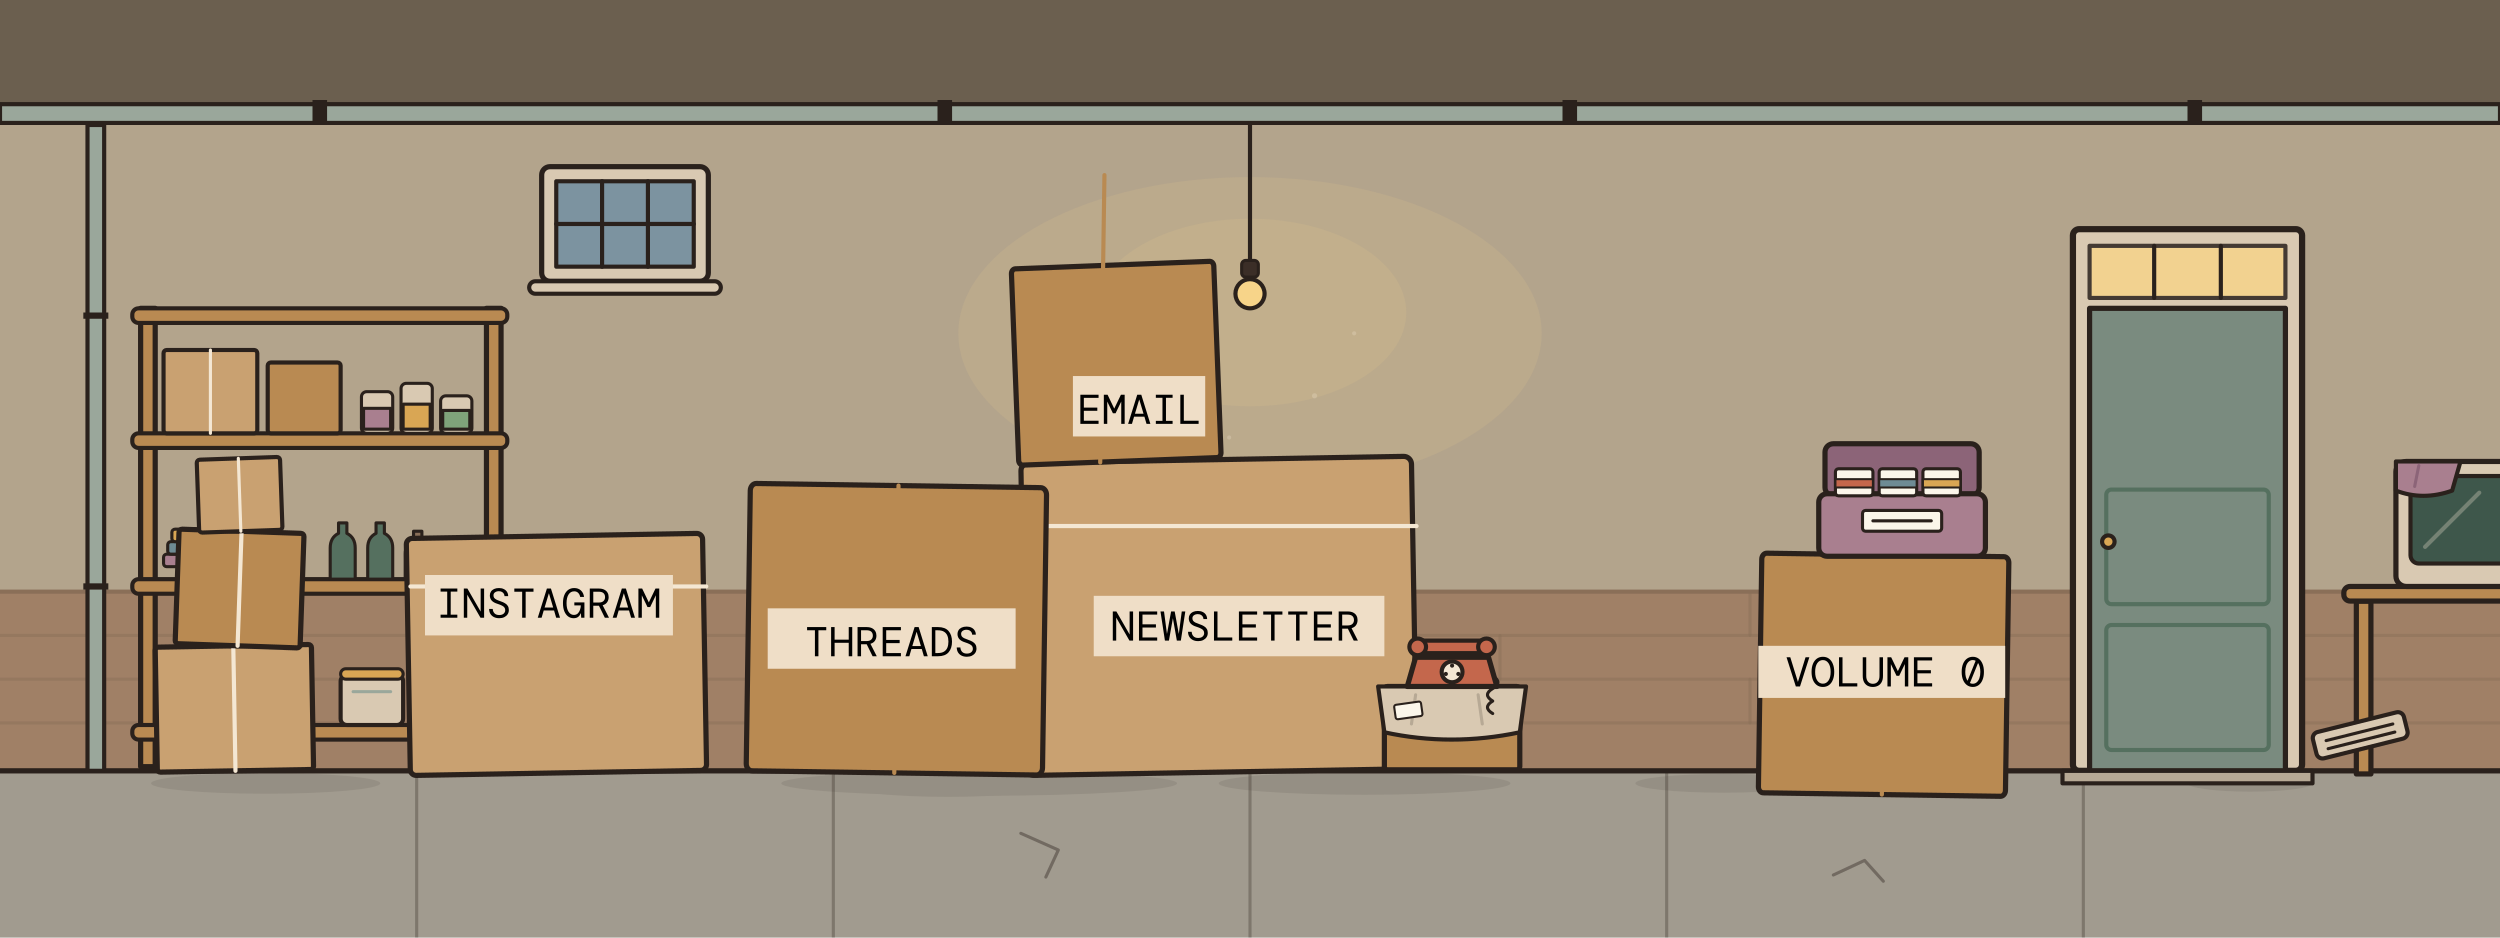
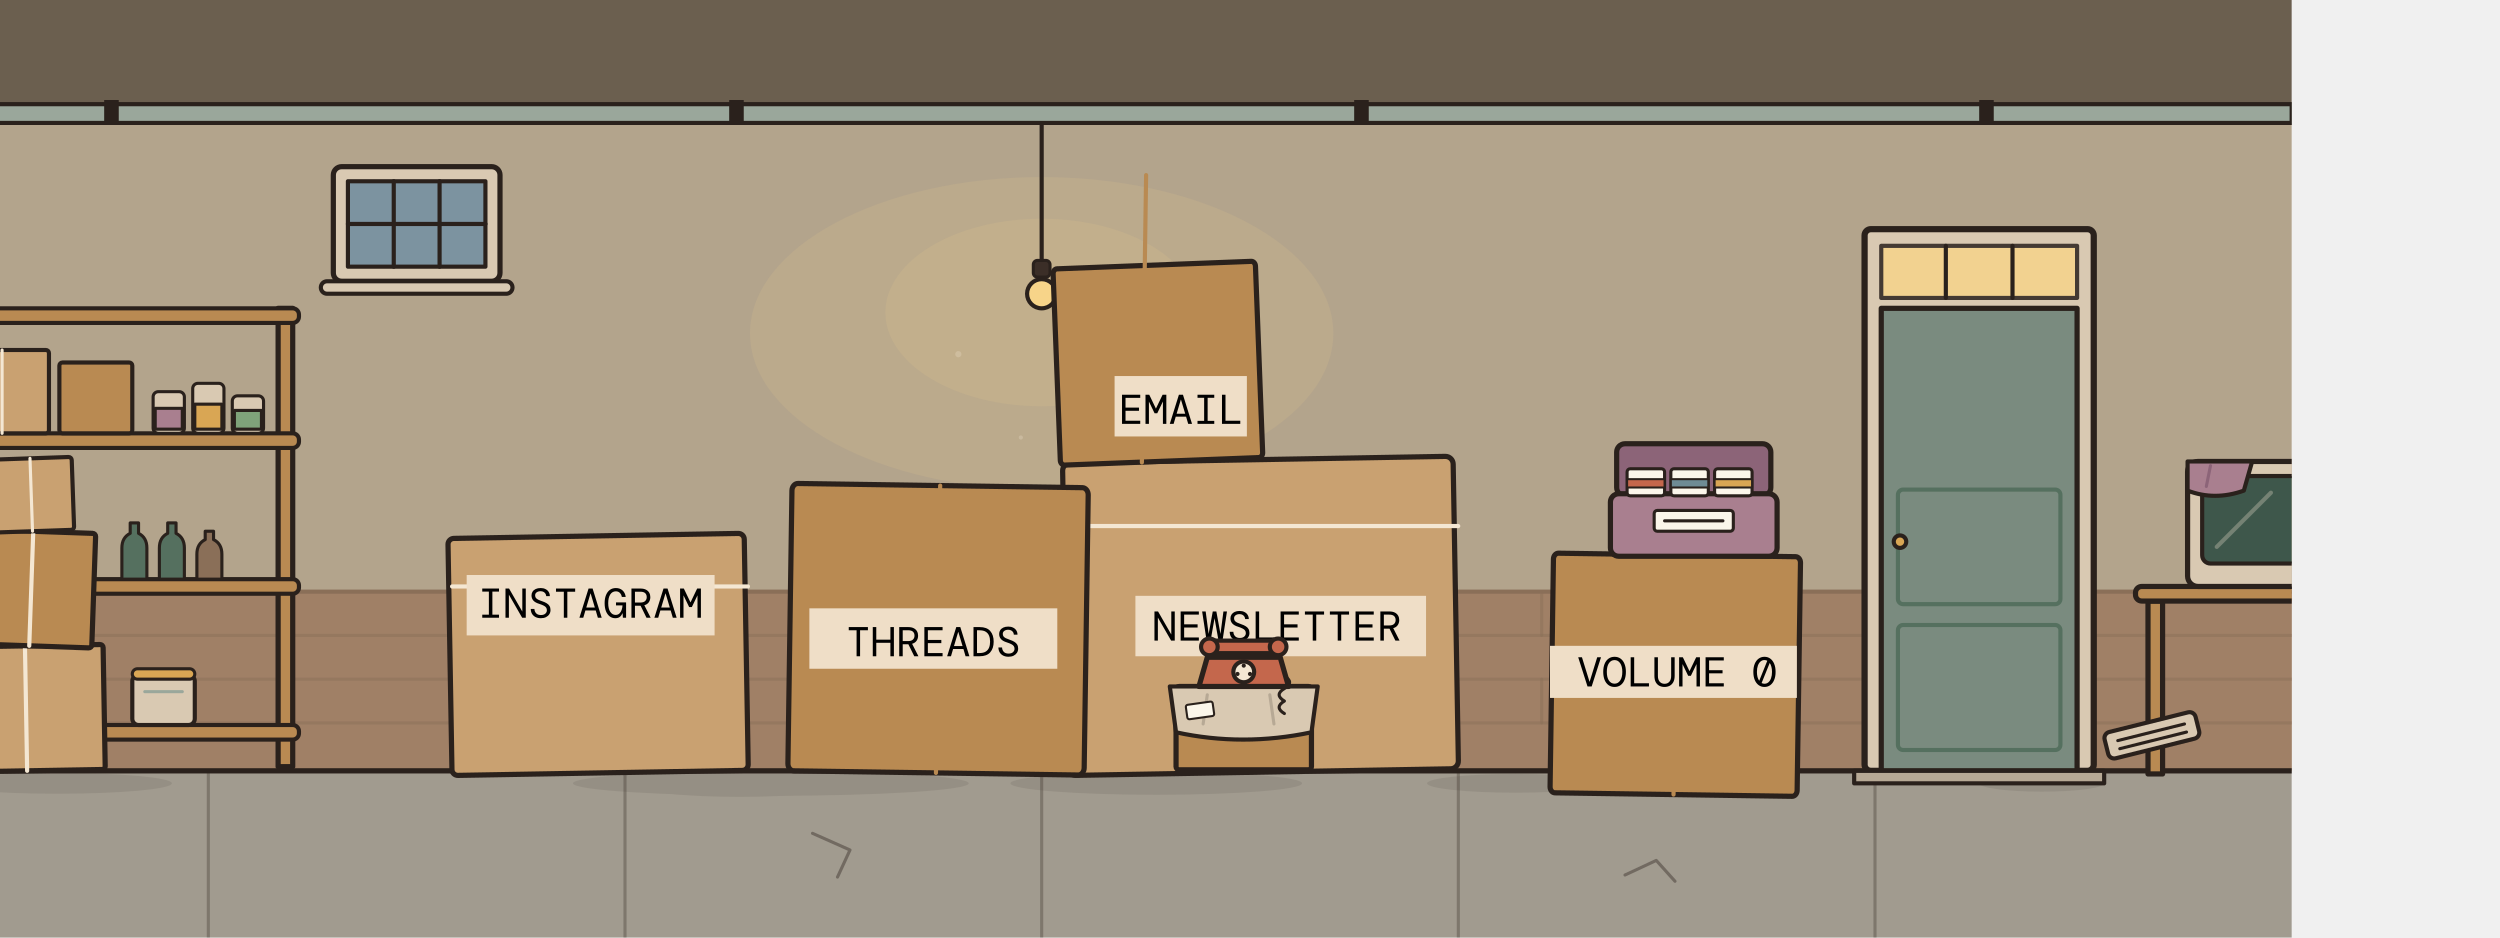
- <svg xmlns="http://www.w3.org/2000/svg" width="2400" height="900" viewBox="0 0 2400 900" fill="none">
+ <svg xmlns="http://www.w3.org/2000/svg" width="2400" height="900" viewBox="400 0 2000 900" fill="none">
+   <style>
+   path[d^="M422.96 593"],
+   path[d^="M782.32 630"],
+   path[d^="M1037.14 406.944"],
+   path[d^="M1068.28 615"] { transform: translateX(240px); }
+ </style>
  <g clip-path="url(#clip0_788_548)">
    <path d="M2400 0H0V120H2400V0Z" fill="#6B5F4F" />
    <path d="M2400 100H0V118H2400V100Z" fill="#9AA79B" stroke="#2A211C" stroke-width="4" stroke-linecap="round" stroke-linejoin="round" />
    <path d="M314 96H300V122H314V96Z" fill="#2A211C" />
    <path d="M914 96H900V122H914V96Z" fill="#2A211C" />
    <path d="M1514 96H1500V122H1514V96Z" fill="#2A211C" />
    <path d="M2114 96H2100V122H2114V96Z" fill="#2A211C" />
    <path d="M2400 120H0V740H2400V120Z" fill="#B3A48C" />
    <path d="M2400 568H0V740H2400V568Z" fill="#A08066" />
    <path d="M0 568H2400" stroke="#8A6F58" stroke-width="4" stroke-linecap="round" stroke-linejoin="round" />
    <path opacity="0.5" d="M0 610H2400M0 652H2400M0 694H2400" stroke="#8A6F58" stroke-width="3" stroke-linecap="round" stroke-linejoin="round" />
    <path opacity="0.5" d="M240 568V610M720 568V610M1200 568V610M1680 568V610M2160 568V610M480 610V652M960 610V652M1440 610V652M1920 610V652M240 652V694M720 652V694M1200 652V694M1680 652V694M2160 652V694M480 694V740M960 694V740M1440 694V740M1920 694V740" stroke="#8A6F58" stroke-width="3" stroke-linecap="round" stroke-linejoin="round" />
    <path d="M2400 740H0V900H2400V740Z" fill="#A19B8F" />
    <path d="M0 740H2400" stroke="#2A211C" stroke-width="5" stroke-linecap="round" stroke-linejoin="round" />
    <path opacity="0.3" d="M400 740V900M800 740V900M1200 740V900M1600 740V900M2000 740V900" stroke="#2A211C" stroke-width="3" stroke-linecap="round" stroke-linejoin="round" />
    <path opacity="0.4" d="M980 800L1016 816L1004 842M1760 840L1790 826L1808 846" stroke="#2A211C" stroke-width="3" stroke-linecap="round" stroke-linejoin="round" />
    <path opacity="0.12" d="M1200 470C1354.64 470 1480 402.843 1480 320C1480 237.157 1354.64 170 1200 170C1045.36 170 920 237.157 920 320C920 402.843 1045.36 470 1200 470Z" fill="#F7D489" />
    <path opacity="0.12" d="M1200 390C1282.84 390 1350 349.706 1350 300C1350 250.294 1282.84 210 1200 210C1117.16 210 1050 250.294 1050 300C1050 349.706 1117.16 390 1200 390Z" fill="#F7D489" />
    <path d="M1200 120V250" stroke="#2A211C" stroke-width="4" stroke-linecap="round" stroke-linejoin="round" />
    <path d="M1204 250H1196C1193.79 250 1192 251.791 1192 254V262C1192 264.209 1193.79 266 1196 266H1204C1206.21 266 1208 264.209 1208 262V254C1208 251.791 1206.21 250 1204 250Z" fill="#3B2E27" stroke="#2A211C" stroke-width="3" stroke-linecap="round" stroke-linejoin="round" />
    <path d="M1200 296C1207.73 296 1214 289.732 1214 282C1214 274.268 1207.73 268 1200 268C1192.27 268 1186 274.268 1186 282C1186 289.732 1192.27 296 1200 296Z" fill="#F7D489" stroke="#2A211C" stroke-width="4" stroke-linecap="round" stroke-linejoin="round" />
    <g opacity="0.25">
      <path d="M1120 343C1121.66 343 1123 341.657 1123 340C1123 338.343 1121.66 337 1120 337C1118.34 337 1117 338.343 1117 340C1117 341.657 1118.34 343 1120 343Z" fill="#F4E7D3" />
      <path d="M1262 382.5C1263.38 382.5 1264.5 381.381 1264.5 380C1264.5 378.619 1263.38 377.5 1262 377.5C1260.62 377.5 1259.5 378.619 1259.5 380C1259.5 381.381 1260.62 382.5 1262 382.5Z" fill="#F4E7D3" />
      <path d="M1180 422C1181.1 422 1182 421.105 1182 420C1182 418.895 1181.1 418 1180 418C1178.9 418 1178 418.895 1178 420C1178 421.105 1178.9 422 1180 422Z" fill="#F4E7D3" />
      <path d="M1300 322C1301.1 322 1302 321.105 1302 320C1302 318.895 1301.1 318 1300 318C1298.9 318 1298 318.895 1298 320C1298 321.105 1298.9 322 1300 322Z" fill="#F4E7D3" />
    </g>
    <path id="high-window" d="M672 160H528C523.582 160 520 163.582 520 168V262C520 266.418 523.582 270 528 270H672C676.418 270 680 266.418 680 262V168C680 163.582 676.418 160 672 160Z" fill="#D9C9B2" stroke="#2A211C" stroke-width="5" stroke-linecap="round" stroke-linejoin="round" />
    <path d="M666 174H534V256H666V174Z" fill="#7C93A0" stroke="#2A211C" stroke-width="4" stroke-linecap="round" stroke-linejoin="round" />
    <path d="M578 174V256M622 174V256M534 215H666" stroke="#2A211C" stroke-width="4" stroke-linecap="round" stroke-linejoin="round" />
    <path d="M686 270H514C510.686 270 508 272.686 508 276C508 279.314 510.686 282 514 282H686C689.314 282 692 279.314 692 276C692 272.686 689.314 270 686 270Z" fill="#D9C9B2" stroke="#2A211C" stroke-width="4" stroke-linecap="round" stroke-linejoin="round" />
    <g opacity="0.1">
      <path d="M255 762C315.751 762 365 757.523 365 752C365 746.477 315.751 742 255 742C194.249 742 145 746.477 145 752C145 757.523 194.249 762 255 762Z" fill="#2A211C" />
      <path d="M940 764C1044.93 764 1130 758.627 1130 752C1130 745.373 1044.93 740 940 740C835.066 740 750 745.373 750 752C750 758.627 835.066 764 940 764Z" fill="#2A211C" />
      <path d="M910 765C959.706 765 1000 760.971 1000 756C1000 751.029 959.706 747 910 747C860.294 747 820 751.029 820 756C820 760.971 860.294 765 910 765Z" fill="#2A211C" />
      <path d="M1310 763C1387.32 763 1450 758.075 1450 752C1450 745.925 1387.32 741 1310 741C1232.68 741 1170 745.925 1170 752C1170 758.075 1232.68 763 1310 763Z" fill="#2A211C" />
      <path d="M1655 761C1701.94 761 1740 756.971 1740 752C1740 747.029 1701.94 743 1655 743C1608.06 743 1570 747.029 1570 752C1570 756.971 1608.06 761 1655 761Z" fill="#2A211C" />
      <path d="M2160 760C2193.14 760 2220 756.418 2220 752C2220 747.582 2193.14 744 2160 744C2126.86 744 2100 747.582 2100 752C2100 756.418 2126.86 760 2160 760Z" fill="#2A211C" />
    </g>
    <path d="M100 120H84V740H100V120Z" fill="#9AA79B" stroke="#2A211C" stroke-width="4" stroke-linecap="round" stroke-linejoin="round" />
    <path d="M104 300H80V306H104V300Z" fill="#2A211C" />
    <path d="M104 560H80V566H104V560Z" fill="#2A211C" />
    <path d="M149 296H135V736H149V296Z" fill="#B98A52" stroke="#2A211C" stroke-width="5" stroke-linecap="round" stroke-linejoin="round" />
    <path d="M481 296H467V736H481V296Z" fill="#B98A52" stroke="#2A211C" stroke-width="5" stroke-linecap="round" stroke-linejoin="round" />
    <path d="M481 296H133C129.686 296 127 298.686 127 302V304C127 307.314 129.686 310 133 310H481C484.314 310 487 307.314 487 304V302C487 298.686 484.314 296 481 296Z" fill="#B98A52" stroke="#2A211C" stroke-width="4" stroke-linecap="round" stroke-linejoin="round" />
    <path d="M481 416H133C129.686 416 127 418.686 127 422V424C127 427.314 129.686 430 133 430H481C484.314 430 487 427.314 487 424V422C487 418.686 484.314 416 481 416Z" fill="#B98A52" stroke="#2A211C" stroke-width="4" stroke-linecap="round" stroke-linejoin="round" />
    <path d="M481 556H133C129.686 556 127 558.686 127 562V564C127 567.314 129.686 570 133 570H481C484.314 570 487 567.314 487 564V562C487 558.686 484.314 556 481 556Z" fill="#B98A52" stroke="#2A211C" stroke-width="4" stroke-linecap="round" stroke-linejoin="round" />
    <path d="M481 696H133C129.686 696 127 698.686 127 702V704C127 707.314 129.686 710 133 710H481C484.314 710 487 707.314 487 704V702C487 698.686 484.314 696 481 696Z" fill="#B98A52" stroke="#2A211C" stroke-width="4" stroke-linecap="round" stroke-linejoin="round" />
    <path d="M244 336H160C158.343 336 157 337.343 157 339V413C157 414.657 158.343 416 160 416H244C245.657 416 247 414.657 247 413V339C247 337.343 245.657 336 244 336Z" fill="#C9A171" stroke="#2A211C" stroke-width="4" stroke-linecap="round" stroke-linejoin="round" />
    <path d="M202 336V416" stroke="#F4E7D3" stroke-width="3" stroke-linecap="round" stroke-linejoin="round" />
    <path d="M324 348H260C258.343 348 257 349.343 257 351V413C257 414.657 258.343 416 260 416H324C325.657 416 327 414.657 327 413V351C327 349.343 325.657 348 324 348Z" fill="#B98A52" stroke="#2A211C" stroke-width="4" stroke-linecap="round" stroke-linejoin="round" />
    <path d="M372 376H352C349.239 376 347 378.239 347 381V411C347 413.761 349.239 416 352 416H372C374.761 416 377 413.761 377 411V381C377 378.239 374.761 376 372 376Z" fill="#D9C9B2" stroke="#2A211C" stroke-width="3" stroke-linecap="round" stroke-linejoin="round" />
    <path d="M375 392H349V412H375V392Z" fill="#A97F8F" stroke="#2A211C" stroke-width="3" stroke-linecap="round" stroke-linejoin="round" />
    <path d="M410 368H390C387.239 368 385 370.239 385 373V411C385 413.761 387.239 416 390 416H410C412.761 416 415 413.761 415 411V373C415 370.239 412.761 368 410 368Z" fill="#D9C9B2" stroke="#2A211C" stroke-width="3" stroke-linecap="round" stroke-linejoin="round" />
    <path d="M413 388H387V412H413V388Z" fill="#D9A654" stroke="#2A211C" stroke-width="3" stroke-linecap="round" stroke-linejoin="round" />
    <path d="M448 380H428C425.239 380 423 382.239 423 385V411C423 413.761 425.239 416 428 416H448C450.761 416 453 413.761 453 411V385C453 382.239 450.761 380 448 380Z" fill="#D9C9B2" stroke="#2A211C" stroke-width="3" stroke-linecap="round" stroke-linejoin="round" />
    <path d="M451 394H425V412H451V394Z" fill="#7FA37A" stroke="#2A211C" stroke-width="3" stroke-linecap="round" stroke-linejoin="round" />
    <path d="M264 532H160C158.343 532 157 533.343 157 535V541C157 542.657 158.343 544 160 544H264C265.657 544 267 542.657 267 541V535C267 533.343 265.657 532 264 532Z" fill="#A97F8F" stroke="#2A211C" stroke-width="3" stroke-linecap="round" stroke-linejoin="round" />
    <path d="M260 520H164C162.343 520 161 521.343 161 523V529C161 530.657 162.343 532 164 532H260C261.657 532 263 530.657 263 529V523C263 521.343 261.657 520 260 520Z" fill="#6E8B94" stroke="#2A211C" stroke-width="3" stroke-linecap="round" stroke-linejoin="round" />
    <path d="M258 508H168C166.343 508 165 509.343 165 511V517C165 518.657 166.343 520 168 520H258C259.657 520 261 518.657 261 517V511C261 509.343 259.657 508 258 508Z" fill="#D9A654" stroke="#2A211C" stroke-width="3" stroke-linecap="round" stroke-linejoin="round" />
    <path d="M317 556V526C317 519.333 319.667 514.667 325 512V502H333V512C338.333 514.667 341 519.333 341 526V556H317Z" fill="#55705F" stroke="#2A211C" stroke-width="3" stroke-linecap="round" stroke-linejoin="round" />
    <path d="M353 556V526C353 519.333 355.667 514.667 361 512V502H369V512C374.333 514.667 377 519.333 377 526V556H353Z" fill="#55705F" stroke="#2A211C" stroke-width="3" stroke-linecap="round" stroke-linejoin="round" />
    <path d="M389 556V532C389 525.333 391.667 520.667 397 518V510H405V518C410.333 520.667 413 525.333 413 532V556H389Z" fill="#8A6F58" stroke="#2A211C" stroke-width="3" stroke-linecap="round" stroke-linejoin="round" />
    <path d="M167 696H277L265 644H179L167 696Z" fill="#C9A171" stroke="#2A211C" stroke-width="4" stroke-linecap="round" stroke-linejoin="round" />
    <path d="M179 658L189 696M217 656V696M255 658L245 696" stroke="#B98A52" stroke-width="3" stroke-linecap="round" stroke-linejoin="round" />
    <path d="M197 650C204.732 650 211 646.418 211 642C211 637.582 204.732 634 197 634C189.268 634 183 637.582 183 642C183 646.418 189.268 650 197 650Z" fill="#D9C9B2" stroke="#2A211C" stroke-width="3" stroke-linecap="round" stroke-linejoin="round" />
    <path d="M233 646C240.732 646 247 642.418 247 638C247 633.582 240.732 630 233 630C225.268 630 219 633.582 219 638C219 642.418 225.268 646 233 646Z" fill="#A97F8F" stroke="#2A211C" stroke-width="3" stroke-linecap="round" stroke-linejoin="round" />
    <path d="M381 648H333C329.686 648 327 650.686 327 654V690C327 693.314 329.686 696 333 696H381C384.314 696 387 693.314 387 690V654C387 650.686 384.314 648 381 648Z" fill="#D9C9B2" stroke="#2A211C" stroke-width="4" stroke-linecap="round" stroke-linejoin="round" />
    <path d="M382 642H332C329.239 642 327 644.239 327 647C327 649.761 329.239 652 332 652H382C384.761 652 387 649.761 387 647C387 644.239 384.761 642 382 642Z" fill="#D9A654" stroke="#2A211C" stroke-width="3" stroke-linecap="round" stroke-linejoin="round" />
    <path d="M339 664H375" stroke="#9AA79B" stroke-width="3" stroke-linecap="round" stroke-linejoin="round" />
    <path d="M295.941 618.753L151.963 621.266C150.307 621.295 148.987 622.661 149.016 624.318L151.006 738.301C151.035 739.957 152.401 741.277 154.058 741.248L298.036 738.735C299.692 738.706 301.012 737.339 300.983 735.683L298.993 621.7C298.964 620.043 297.598 618.724 295.941 618.753Z" fill="#C9A171" stroke="#2A211C" stroke-width="5" stroke-linecap="round" stroke-linejoin="round" />
    <path d="M223.952 620.009L226.046 739.991" stroke="#F4E7D3" stroke-width="4" stroke-linecap="round" stroke-linejoin="round" />
-     <path id="channel-instagram" d="M668.701 512.099L395.687 516.865C392.546 516.919 390.043 519.51 390.098 522.652L393.871 738.788C393.926 741.929 396.517 744.431 399.658 744.376L672.672 739.611C675.813 739.556 678.315 736.965 678.26 733.823L674.488 517.688C674.433 514.546 671.842 512.044 668.701 512.099Z" fill="#C9A171" stroke="#2A211C" stroke-width="5" stroke-linecap="round" stroke-linejoin="round" />
-     <path id="channel-newsletter" d="M1347.42 438.131L987.498 444.414C983.357 444.486 980.059 447.902 980.131 452.043L985.104 736.977C985.177 741.119 988.592 744.417 992.734 744.345L1352.65 738.062C1356.79 737.99 1360.09 734.574 1360.02 730.433L1355.04 445.499C1354.97 441.357 1351.56 438.059 1347.42 438.131Z" fill="#C9A171" stroke="#2A211C" stroke-width="5" stroke-linecap="round" stroke-linejoin="round" />
-     <path d="M677.999 563L393.999 563" stroke="#F4E7D3" stroke-width="4" stroke-linecap="round" stroke-linejoin="round" />
-     <path d="M1359.89 505L984.894 505" stroke="#F4E7D3" stroke-width="4" stroke-linecap="round" stroke-linejoin="round" />
-     <path id="channel-threads" d="M999.082 468.163L726.056 464.14C722.915 464.094 720.323 467.144 720.267 470.952L716.405 733.007C716.349 736.816 718.85 739.941 721.991 739.987L995.017 744.011C998.158 744.057 1000.75 741.007 1000.81 737.198L1004.67 475.143C1004.72 471.335 1002.22 468.21 999.082 468.163Z" fill="#B98A52" stroke="#2A211C" stroke-width="5" stroke-linecap="round" stroke-linejoin="round" />
-     <path d="M862.568 466.151L858.503 741.999" stroke="#B98A52" stroke-width="4" stroke-linecap="round" stroke-linejoin="round" />
-     <path d="M1161.17 250.893L974.699 258.09C972.554 258.173 970.896 260.349 970.996 262.95L977.904 441.929C978.004 444.53 979.825 446.571 981.971 446.489L1168.44 439.292C1170.59 439.209 1172.25 437.033 1172.14 434.432L1165.24 255.453C1165.14 252.852 1163.32 250.811 1161.17 250.893Z" fill="#B98A52" stroke="#2A211C" stroke-width="5" stroke-linecap="round" stroke-linejoin="round" />
-     <path d="M1060.27 168.096L1056.2 443.943" stroke="#B98A52" stroke-width="4" stroke-linecap="round" stroke-linejoin="round" />
+     <g transform="translate(240 0)">
+       <path id="channel-instagram" d="M668.701 512.099L395.687 516.865C392.546 516.919 390.043 519.51 390.098 522.652L393.871 738.788C393.926 741.929 396.517 744.431 399.658 744.376L672.672 739.611C675.813 739.556 678.315 736.965 678.26 733.823L674.488 517.688C674.433 514.546 671.842 512.044 668.701 512.099Z" fill="#C9A171" stroke="#2A211C" stroke-width="5" stroke-linecap="round" stroke-linejoin="round" />
+       <path id="channel-newsletter" d="M1347.42 438.131L987.498 444.414C983.357 444.486 980.059 447.902 980.131 452.043L985.104 736.977C985.177 741.119 988.592 744.417 992.734 744.345L1352.65 738.062C1356.79 737.99 1360.09 734.574 1360.02 730.433L1355.04 445.499C1354.97 441.357 1351.56 438.059 1347.42 438.131Z" fill="#C9A171" stroke="#2A211C" stroke-width="5" stroke-linecap="round" stroke-linejoin="round" />
+       <path d="M677.999 563L393.999 563" stroke="#F4E7D3" stroke-width="4" stroke-linecap="round" stroke-linejoin="round" />
+       <path d="M1359.89 505L984.894 505" stroke="#F4E7D3" stroke-width="4" stroke-linecap="round" stroke-linejoin="round" />
+       <path id="channel-threads" d="M999.082 468.163L726.056 464.14C722.915 464.094 720.323 467.144 720.267 470.952L716.405 733.007C716.349 736.816 718.85 739.941 721.991 739.987L995.017 744.011C998.158 744.057 1000.75 741.007 1000.81 737.198L1004.67 475.143C1004.72 471.335 1002.22 468.21 999.082 468.163Z" fill="#B98A52" stroke="#2A211C" stroke-width="5" stroke-linecap="round" stroke-linejoin="round" />
+       <path d="M862.568 466.151L858.503 741.999" stroke="#B98A52" stroke-width="4" stroke-linecap="round" stroke-linejoin="round" />
+       <path id="channel-email" d="M1161.17 250.893L974.699 258.09C972.554 258.173 970.896 260.349 970.996 262.95L977.904 441.929C978.004 444.53 979.825 446.571 981.971 446.489L1168.44 439.292C1170.59 439.209 1172.25 437.033 1172.14 434.432L1165.24 255.453C1165.14 252.852 1163.32 250.811 1161.17 250.893Z" fill="#B98A52" stroke="#2A211C" stroke-width="5" stroke-linecap="round" stroke-linejoin="round" />
+       <path d="M1060.27 168.096L1056.2 443.943" stroke="#B98A52" stroke-width="4" stroke-linecap="round" stroke-linejoin="round" />
+     </g>
    <path id="channel-volume-zero" d="M1923.81 534.426L1696.13 531.07C1693.51 531.032 1691.35 533.575 1691.3 536.751L1688.08 755.281C1688.04 758.457 1690.12 761.063 1692.74 761.102L1920.42 764.457C1923.04 764.496 1925.2 761.952 1925.25 758.776L1928.47 540.246C1928.52 537.07 1926.43 534.464 1923.81 534.426Z" fill="#B98A52" stroke="#2A211C" stroke-width="5" stroke-linecap="round" stroke-linejoin="round" />
    <path d="M1809.97 532.748L1806.58 762.779" stroke="#B98A52" stroke-width="4" stroke-linecap="round" stroke-linejoin="round" />
    <path d="M288.885 512.023L174.954 508.044C173.298 507.986 171.909 509.282 171.851 510.938L168.222 614.874C168.164 616.53 169.459 617.919 171.115 617.977L285.046 621.956C286.702 622.014 288.091 620.718 288.149 619.062L291.778 515.126C291.836 513.47 290.541 512.081 288.885 512.023Z" fill="#B98A52" stroke="#2A211C" stroke-width="5" stroke-linecap="round" stroke-linejoin="round" />
    <path d="M231.92 510.033L228.081 619.966" stroke="#F4E7D3" stroke-width="4" stroke-linecap="round" stroke-linejoin="round" />
    <path d="M265.756 438.73L191.801 441.313C190.145 441.371 188.85 442.76 188.907 444.416L191.141 508.377C191.199 510.033 192.588 511.328 194.244 511.27L268.199 508.688C269.855 508.63 271.15 507.241 271.092 505.585L268.859 441.624C268.801 439.968 267.412 438.672 265.756 438.73Z" fill="#C9A171" stroke="#2A211C" stroke-width="4" stroke-linecap="round" stroke-linejoin="round" />
    <path d="M228.778 440.021L231.221 509.979" stroke="#F4E7D3" stroke-width="3" stroke-linecap="round" stroke-linejoin="round" />
    <path id="basement-exit" d="M2204 220H1996C1992.69 220 1990 222.686 1990 226V734C1990 737.314 1992.69 740 1996 740H2204C2207.31 740 2210 737.314 2210 734V226C2210 222.686 2207.31 220 2204 220Z" fill="#D9C9B2" stroke="#2A211C" stroke-width="6" stroke-linecap="round" stroke-linejoin="round" />
    <path opacity="0.85" d="M2194 236H2006V286H2194V236Z" fill="#F7D489" stroke="#2A211C" stroke-width="4" stroke-linecap="round" stroke-linejoin="round" />
    <path d="M2068 236V286M2132 236V286" stroke="#2A211C" stroke-width="4" stroke-linecap="round" stroke-linejoin="round" />
    <path d="M2194 296H2006V740H2194V296Z" fill="#7A8B7F" stroke="#2A211C" stroke-width="5" stroke-linecap="round" stroke-linejoin="round" />
    <path d="M2173 470H2027C2024.24 470 2022 472.239 2022 475V575C2022 577.761 2024.24 580 2027 580H2173C2175.76 580 2178 577.761 2178 575V475C2178 472.239 2175.76 470 2173 470Z" stroke="#55705F" stroke-width="4" stroke-linecap="round" stroke-linejoin="round" />
    <path d="M2173 600H2027C2024.24 600 2022 602.239 2022 605V715C2022 717.761 2024.24 720 2027 720H2173C2175.76 720 2178 717.761 2178 715V605C2178 602.239 2175.76 600 2173 600Z" stroke="#55705F" stroke-width="4" stroke-linecap="round" stroke-linejoin="round" />
    <path d="M2024 526C2027.31 526 2030 523.314 2030 520C2030 516.686 2027.31 514 2024 514C2020.69 514 2018 516.686 2018 520C2018 523.314 2020.69 526 2024 526Z" fill="#D9A654" stroke="#2A211C" stroke-width="4" stroke-linecap="round" stroke-linejoin="round" />
    <path d="M2220 740H1980V752H2220V740Z" fill="#B7A995" stroke="#2A211C" stroke-width="4" stroke-linecap="round" stroke-linejoin="round" />
-     <rect x="408" y="552" width="238" height="58" fill="#EFDEC7" />
-     <rect x="737" y="584" width="238" height="58" fill="#EFDEC7" />
-     <rect x="1030" y="361" width="127" height="58" fill="#EFDEC7" />
-     <rect x="1050" y="572" width="279" height="58" fill="#EFDEC7" />
+     <g transform="translate(240 0)">
+       <rect x="408" y="552" width="238" height="58" fill="#EFDEC7" />
+       <rect x="737" y="584" width="238" height="58" fill="#EFDEC7" />
+       <rect x="1030" y="361" width="127" height="58" fill="#EFDEC7" />
+       <rect x="1050" y="572" width="279" height="58" fill="#EFDEC7" />
+     </g>
    <rect x="1688" y="620" width="237" height="50" fill="#EFDEC7" />
    <path d="M422.96 593V590.08H429.32V567.92H422.96V565H439.04V567.92H432.68V590.08H439.04V593H422.96ZM445.264 593V565H448.704L461.424 587.12V565H464.744V593H461.264L448.544 570.88V593H445.264ZM479.249 593.48C477.275 593.48 475.555 593.107 474.089 592.36C472.649 591.613 471.529 590.573 470.729 589.24C469.955 587.907 469.555 586.347 469.529 584.56H473.049C473.075 586.16 473.609 587.547 474.649 588.72C475.715 589.867 477.249 590.44 479.249 590.44C481.089 590.44 482.502 590 483.489 589.12C484.502 588.213 485.009 587.133 485.009 585.88C485.009 584.84 484.769 583.973 484.289 583.28C483.809 582.56 483.022 581.933 481.929 581.4C480.862 580.84 479.422 580.267 477.609 579.68C475.049 578.907 473.182 577.853 472.009 576.52C470.835 575.187 470.249 573.533 470.249 571.56C470.249 570.227 470.595 569.027 471.289 567.96C471.982 566.893 472.982 566.053 474.289 565.44C475.595 564.827 477.182 564.52 479.049 564.52C480.809 564.52 482.342 564.853 483.649 565.52C484.982 566.16 486.009 567.067 486.729 568.24C487.475 569.413 487.849 570.76 487.849 572.28H484.329C484.329 571.533 484.129 570.8 483.729 570.08C483.329 569.36 482.729 568.76 481.929 568.28C481.129 567.8 480.115 567.56 478.889 567.56C477.422 567.56 476.195 567.92 475.209 568.64C474.222 569.333 473.729 570.293 473.729 571.52C473.729 572.453 473.942 573.24 474.369 573.88C474.822 574.52 475.555 575.107 476.569 575.64C477.582 576.147 478.955 576.693 480.689 577.28C482.315 577.813 483.702 578.44 484.849 579.16C486.022 579.853 486.915 580.72 487.529 581.76C488.169 582.8 488.489 584.093 488.489 585.64C488.489 587.16 488.102 588.507 487.329 589.68C486.555 590.853 485.475 591.787 484.089 592.48C482.702 593.147 481.089 593.48 479.249 593.48ZM501.273 593V568.04H493.753V565H512.153V568.04H504.633V593H501.273ZM516.257 593L525.018 565H528.898L537.618 593H533.938L531.898 586.04H521.978L519.938 593H516.257ZM526.858 569.72L522.818 583.24H531.058L527.018 569.72H526.858ZM550.642 593.48C548.669 593.48 546.909 592.907 545.362 591.76C543.815 590.587 542.602 588.92 541.722 586.76C540.869 584.6 540.442 582.013 540.442 579C540.442 576.013 540.882 573.44 541.762 571.28C542.642 569.12 543.882 567.453 545.482 566.28C547.109 565.107 549.029 564.52 551.242 564.52C553.882 564.52 556.029 565.293 557.682 566.84C559.362 568.387 560.362 570.467 560.682 573.08H556.962C556.695 571.48 556.069 570.187 555.082 569.2C554.122 568.187 552.842 567.68 551.242 567.68C548.949 567.68 547.149 568.68 545.842 570.68C544.535 572.68 543.882 575.453 543.882 579C543.882 582.6 544.535 585.387 545.842 587.36C547.149 589.333 548.842 590.32 550.922 590.32C552.415 590.32 553.642 589.88 554.602 589C555.562 588.093 556.282 586.947 556.762 585.56C557.269 584.147 557.549 582.693 557.602 581.2H551.362V578.32H561.042V593H557.962L557.682 588.76H557.522C556.962 590.2 556.135 591.347 555.042 592.2C553.975 593.053 552.509 593.48 550.642 593.48ZM566.186 593V565H574.786C576.946 565 578.72 565.36 580.106 566.08C581.52 566.8 582.573 567.787 583.266 569.04C583.96 570.267 584.306 571.667 584.306 573.24C584.306 575.08 583.826 576.707 582.866 578.12C581.933 579.507 580.493 580.48 578.546 581.04L584.626 593H580.626L574.986 581.52H574.786H569.546V593H566.186ZM569.546 578.44H574.666C576.8 578.44 578.36 577.96 579.346 577C580.36 576.013 580.866 574.76 580.866 573.24C580.866 571.64 580.373 570.373 579.386 569.44C578.426 568.507 576.84 568.04 574.626 568.04H569.546V578.44ZM588.211 593L596.971 565H600.851L609.571 593H605.891L603.851 586.04H593.931L591.891 593H588.211ZM598.811 569.72L594.771 583.24H603.011L598.971 569.72H598.811ZM612.875 593V565H616.475L622.875 578.32L629.275 565H632.875V593H629.595V571.48L624.155 582.8H621.595L616.155 571.52V593H612.875Z" fill="black" />
    <path d="M782.32 630V605.04H774.8V602H793.2V605.04H785.68V630H782.32ZM797.864 630V602H801.224V614.08H814.784V602H818.144V630H814.784V617.12H801.224V630H797.864ZM823.249 630V602H831.849C834.009 602 835.782 602.36 837.169 603.08C838.582 603.8 839.635 604.787 840.329 606.04C841.022 607.267 841.369 608.667 841.369 610.24C841.369 612.08 840.889 613.707 839.929 615.12C838.995 616.507 837.555 617.48 835.609 618.04L841.689 630H837.689L832.049 618.52H831.849H826.609V630H823.249ZM826.609 615.44H831.729C833.862 615.44 835.422 614.96 836.409 614C837.422 613.013 837.929 611.76 837.929 610.24C837.929 608.64 837.435 607.373 836.449 606.44C835.489 605.507 833.902 605.04 831.689 605.04H826.609V615.44ZM847.393 630V602H864.873V605.04H850.753V614.36H863.673V617.4H850.753V626.96H864.873V630H847.393ZM869.257 630L878.018 602H881.898L890.618 630H886.938L884.898 623.04H874.978L872.938 630H869.257ZM879.858 606.72L875.818 620.24H884.058L880.018 606.72H879.858ZM894.562 630V602H900.442C905.029 602 908.415 603.253 910.602 605.76C912.815 608.267 913.922 611.68 913.922 616C913.922 620.32 912.815 623.733 910.602 626.24C908.415 628.747 905.029 630 900.442 630H894.562ZM897.922 626.92H900.362C902.815 626.92 904.775 626.467 906.242 625.56C907.735 624.653 908.815 623.387 909.482 621.76C910.149 620.133 910.482 618.213 910.482 616C910.482 613.787 910.149 611.867 909.482 610.24C908.815 608.613 907.735 607.347 906.242 606.44C904.775 605.533 902.815 605.08 900.362 605.08H897.922V626.92ZM928.186 630.48C926.213 630.48 924.493 630.107 923.026 629.36C921.586 628.613 920.466 627.573 919.666 626.24C918.893 624.907 918.493 623.347 918.466 621.56H921.986C922.013 623.16 922.546 624.547 923.586 625.72C924.653 626.867 926.186 627.44 928.186 627.44C930.026 627.44 931.44 627 932.426 626.12C933.44 625.213 933.946 624.133 933.946 622.88C933.946 621.84 933.706 620.973 933.226 620.28C932.746 619.56 931.96 618.933 930.866 618.4C929.8 617.84 928.36 617.267 926.546 616.68C923.986 615.907 922.12 614.853 920.946 613.52C919.773 612.187 919.186 610.533 919.186 608.56C919.186 607.227 919.533 606.027 920.226 604.96C920.92 603.893 921.92 603.053 923.226 602.44C924.533 601.827 926.12 601.52 927.986 601.52C929.746 601.52 931.28 601.853 932.586 602.52C933.92 603.16 934.946 604.067 935.666 605.24C936.413 606.413 936.786 607.76 936.786 609.28H933.266C933.266 608.533 933.066 607.8 932.666 607.08C932.266 606.36 931.666 605.76 930.866 605.28C930.066 604.8 929.053 604.56 927.826 604.56C926.36 604.56 925.133 604.92 924.146 605.64C923.16 606.333 922.666 607.293 922.666 608.52C922.666 609.453 922.88 610.24 923.306 610.88C923.76 611.52 924.493 612.107 925.506 612.64C926.52 613.147 927.893 613.693 929.626 614.28C931.253 614.813 932.64 615.44 933.786 616.16C934.96 616.853 935.853 617.72 936.466 618.76C937.106 619.8 937.426 621.093 937.426 622.64C937.426 624.16 937.04 625.507 936.266 626.68C935.493 627.853 934.413 628.787 933.026 629.48C931.64 630.147 930.026 630.48 928.186 630.48Z" fill="black" />
    <path d="M1037.14 406.944V378.944H1054.62V381.984H1040.5V391.304H1053.42V394.344H1040.5V403.904H1054.62V406.944H1037.14ZM1059.68 406.944V378.944H1063.28L1069.68 392.264L1076.08 378.944H1079.68V406.944H1076.4V385.424L1070.96 396.744H1068.4L1062.96 385.464V406.944H1059.68ZM1082.99 406.944L1091.75 378.944H1095.63L1104.35 406.944H1100.67L1098.63 399.984H1088.71L1086.67 406.944H1082.99ZM1093.59 383.664L1089.55 397.184H1097.79L1093.75 383.664H1093.59ZM1109.61 406.944V404.024H1115.97V381.864H1109.61V378.944H1125.69V381.864H1119.33V404.024H1125.69V406.944H1109.61ZM1133.11 406.944V378.944H1136.47V403.904H1150.67V406.944H1133.11Z" fill="black" />
    <path d="M1068.28 615V587H1071.72L1084.44 609.12V587H1087.76V615H1084.28L1071.56 592.88V615H1068.28ZM1093.42 615V587H1110.9V590.04H1096.78V599.36H1109.7V602.4H1096.78V611.96H1110.9V615H1093.42ZM1118.33 615L1114.05 587H1117.45L1120.29 608.6L1124.25 587H1127.69L1131.65 608.6L1134.49 587H1137.89L1133.61 615H1129.77L1125.97 593.48L1122.17 615H1118.33ZM1150.23 615.48C1148.26 615.48 1146.54 615.107 1145.07 614.36C1143.63 613.613 1142.51 612.573 1141.71 611.24C1140.94 609.907 1140.54 608.347 1140.51 606.56H1144.03C1144.06 608.16 1144.59 609.547 1145.63 610.72C1146.7 611.867 1148.23 612.44 1150.23 612.44C1152.07 612.44 1153.49 612 1154.47 611.12C1155.49 610.213 1155.99 609.133 1155.99 607.88C1155.99 606.84 1155.75 605.973 1155.27 605.28C1154.79 604.56 1154.01 603.933 1152.91 603.4C1151.85 602.84 1150.41 602.267 1148.59 601.68C1146.03 600.907 1144.17 599.853 1142.99 598.52C1141.82 597.187 1141.23 595.533 1141.23 593.56C1141.23 592.227 1141.58 591.027 1142.27 589.96C1142.97 588.893 1143.97 588.053 1145.27 587.44C1146.58 586.827 1148.17 586.52 1150.03 586.52C1151.79 586.52 1153.33 586.853 1154.63 587.52C1155.97 588.16 1156.99 589.067 1157.71 590.24C1158.46 591.413 1158.83 592.76 1158.83 594.28H1155.31C1155.31 593.533 1155.11 592.8 1154.71 592.08C1154.31 591.36 1153.71 590.76 1152.91 590.28C1152.11 589.8 1151.1 589.56 1149.87 589.56C1148.41 589.56 1147.18 589.92 1146.19 590.64C1145.21 591.333 1144.71 592.293 1144.71 593.52C1144.71 594.453 1144.93 595.24 1145.35 595.88C1145.81 596.52 1146.54 597.107 1147.55 597.64C1148.57 598.147 1149.94 598.693 1151.67 599.28C1153.3 599.813 1154.69 600.44 1155.83 601.16C1157.01 601.853 1157.9 602.72 1158.51 603.76C1159.15 604.8 1159.47 606.093 1159.47 607.64C1159.47 609.16 1159.09 610.507 1158.31 611.68C1157.54 612.853 1156.46 613.787 1155.07 614.48C1153.69 615.147 1152.07 615.48 1150.23 615.48ZM1165.42 615V587H1168.78V611.96H1182.98V615H1165.42ZM1189.36 615V587H1206.84V590.04H1192.72V599.36H1205.64V602.4H1192.72V611.96H1206.84V615H1189.36ZM1220.23 615V590.04H1212.71V587H1231.11V590.04H1223.59V615H1220.23ZM1244.21 615V590.04H1236.69V587H1255.09V590.04H1247.57V615H1244.21ZM1261.32 615V587H1278.8V590.04H1264.68V599.36H1277.6V602.4H1264.68V611.96H1278.8V615H1261.32ZM1285.14 615V587H1293.74C1295.9 587 1297.67 587.36 1299.06 588.08C1300.47 588.8 1301.53 589.787 1302.22 591.04C1302.91 592.267 1303.26 593.667 1303.26 595.24C1303.26 597.08 1302.78 598.707 1301.82 600.12C1300.89 601.507 1299.45 602.48 1297.5 603.04L1303.58 615H1299.58L1293.94 603.52H1293.74H1288.5V615H1285.14ZM1288.5 600.44H1293.62C1295.75 600.44 1297.31 599.96 1298.3 599C1299.31 598.013 1299.82 596.76 1299.82 595.24C1299.82 593.64 1299.33 592.373 1298.34 591.44C1297.38 590.507 1295.79 590.04 1293.58 590.04H1288.5V600.44Z" fill="black" />
    <path d="M1724 659L1715.08 631H1718.68L1726 654.64L1733.32 631H1736.96L1728 659H1724ZM1749.98 659.48C1747.72 659.48 1745.77 658.88 1744.14 657.68C1742.52 656.48 1741.26 654.8 1740.38 652.64C1739.53 650.453 1739.1 647.907 1739.1 645C1739.1 642.093 1739.53 639.56 1740.38 637.4C1741.26 635.213 1742.52 633.52 1744.14 632.32C1745.77 631.12 1747.72 630.52 1749.98 630.52C1752.25 630.52 1754.2 631.12 1755.82 632.32C1757.45 633.52 1758.69 635.213 1759.54 637.4C1760.42 639.56 1760.86 642.093 1760.86 645C1760.86 647.907 1760.42 650.453 1759.54 652.64C1758.69 654.8 1757.45 656.48 1755.82 657.68C1754.2 658.88 1752.25 659.48 1749.98 659.48ZM1749.98 656.32C1752.2 656.32 1753.98 655.333 1755.34 653.36C1756.73 651.387 1757.42 648.6 1757.42 645C1757.42 641.4 1756.73 638.613 1755.34 636.64C1753.98 634.667 1752.2 633.68 1749.98 633.68C1747.74 633.68 1745.94 634.667 1744.58 636.64C1743.22 638.613 1742.54 641.4 1742.54 645C1742.54 648.6 1743.22 651.387 1744.58 653.36C1745.94 655.333 1747.74 656.32 1749.98 656.32ZM1765.45 659V631H1768.81V655.96H1783.01V659H1765.45ZM1797.91 659.48C1796.05 659.48 1794.38 659.093 1792.91 658.32C1791.47 657.547 1790.33 656.373 1789.47 654.8C1788.65 653.2 1788.23 651.2 1788.23 648.8V631H1791.59V648.92C1791.59 651.32 1792.18 653.173 1793.35 654.48C1794.53 655.787 1796.07 656.44 1797.99 656.44C1799.91 656.44 1801.45 655.787 1802.59 654.48C1803.74 653.173 1804.31 651.32 1804.31 648.92V631H1807.67V648.8C1807.67 651.2 1807.25 653.2 1806.39 654.8C1805.54 656.373 1804.38 657.547 1802.91 658.32C1801.45 659.093 1799.78 659.48 1797.91 659.48ZM1811.94 659V631H1815.54L1821.94 644.32L1828.34 631H1831.94V659H1828.66V637.48L1823.22 648.8H1820.66L1815.22 637.52V659H1811.94ZM1837.36 659V631H1854.84V634.04H1840.72V643.36H1853.64V646.4H1840.72V655.96H1854.84V659H1837.36ZM1893.89 659.48C1891.78 659.48 1889.92 658.893 1888.29 657.72C1886.69 656.547 1885.44 654.88 1884.53 652.72C1883.65 650.56 1883.21 647.987 1883.21 645C1883.21 642.013 1883.65 639.44 1884.53 637.28C1885.44 635.12 1886.69 633.453 1888.29 632.28C1889.92 631.107 1891.78 630.52 1893.89 630.52C1896.02 630.52 1897.89 631.107 1899.49 632.28C1901.09 633.453 1902.33 635.12 1903.21 637.28C1904.12 639.44 1904.57 642.013 1904.57 645C1904.57 647.987 1904.12 650.56 1903.21 652.72C1902.33 654.88 1901.09 656.547 1899.49 657.72C1897.89 658.893 1896.02 659.48 1893.89 659.48ZM1886.65 645C1886.65 646.813 1886.84 648.453 1887.21 649.92C1887.61 651.36 1888.16 652.573 1888.85 653.56L1896.61 634.32C1895.78 633.867 1894.88 633.64 1893.89 633.64C1892.48 633.64 1891.22 634.107 1890.13 635.04C1889.04 635.947 1888.18 637.253 1887.57 638.96C1886.96 640.64 1886.65 642.653 1886.65 645ZM1893.89 656.4C1895.3 656.4 1896.56 655.947 1897.65 655.04C1898.74 654.107 1899.6 652.787 1900.21 651.08C1900.82 649.373 1901.13 647.347 1901.13 645C1901.13 643.187 1900.93 641.56 1900.53 640.12C1900.16 638.653 1899.62 637.427 1898.93 636.44L1891.13 655.72C1891.98 656.173 1892.9 656.4 1893.89 656.4Z" fill="black" />
    <path d="M2276.08 577H2262.08V743H2276.08V577Z" fill="#B98A52" stroke="#2A211C" stroke-width="5" stroke-linecap="round" stroke-linejoin="round" />
    <path d="M2504.08 563H2256.08C2252.77 563 2250.08 565.686 2250.08 569V571C2250.08 574.314 2252.77 577 2256.08 577H2504.08C2507.4 577 2510.08 574.314 2510.08 571V569C2510.08 565.686 2507.4 563 2504.08 563Z" fill="#B98A52" stroke="#2A211C" stroke-width="5" stroke-linecap="round" stroke-linejoin="round" />
    <path d="M2450.08 443H2310.08C2304.56 443 2300.08 447.477 2300.08 453V553C2300.08 558.523 2304.56 563 2310.08 563H2450.08C2455.6 563 2460.08 558.523 2460.08 553V453C2460.08 447.477 2455.6 443 2450.08 443Z" fill="#D9C9B2" stroke="#2A211C" stroke-width="5" stroke-linecap="round" stroke-linejoin="round" />
    <path d="M2406.08 457H2322.08C2317.66 457 2314.08 460.582 2314.08 465V533C2314.08 537.418 2317.66 541 2322.08 541H2406.08C2410.5 541 2414.08 537.418 2414.08 533V465C2414.08 460.582 2410.5 457 2406.08 457Z" fill="#3E574B" stroke="#2A211C" stroke-width="4" stroke-linecap="round" stroke-linejoin="round" />
    <path opacity="0.3" d="M2328.08 525L2380.08 473" stroke="#F4E7D3" stroke-width="4" stroke-linecap="round" stroke-linejoin="round" />
    <path d="M2300.08 443H2362.08L2354.08 471C2335.42 477.667 2317.42 477.667 2300.08 471V443Z" fill="#A97F8F" stroke="#2A211C" stroke-width="4" stroke-linecap="round" stroke-linejoin="round" />
    <path d="M2322.08 447L2318.08 467" stroke="#8C6478" stroke-width="3" stroke-linecap="round" stroke-linejoin="round" />
    <path d="M2300.5 683.862L2224.82 702.732C2221.61 703.534 2219.65 706.79 2220.45 710.005L2223.84 723.59C2224.64 726.805 2227.9 728.761 2231.11 727.96L2306.79 709.09C2310.01 708.288 2311.97 705.032 2311.17 701.817L2307.78 688.232C2306.98 685.017 2303.72 683.06 2300.5 683.862Z" fill="#D9C9B2" stroke="#2A211C" stroke-width="4" stroke-linecap="round" stroke-linejoin="round" />
    <path d="M2233.06 710.983L2297.1 695.017M2235 718.746L2299.04 702.779" stroke="#2A211C" stroke-width="3" stroke-linecap="round" stroke-linejoin="round" />
    <path d="M1892 426H1760C1755.58 426 1752 429.582 1752 434V468C1752 472.418 1755.58 476 1760 476H1892C1896.42 476 1900 472.418 1900 468V434C1900 429.582 1896.42 426 1892 426Z" fill="#8C6478" stroke="#2A211C" stroke-width="5" stroke-linecap="round" stroke-linejoin="round" />
    <path d="M1898 474H1754C1749.58 474 1746 477.582 1746 482V526C1746 530.418 1749.58 534 1754 534H1898C1902.42 534 1906 530.418 1906 526V482C1906 477.582 1902.42 474 1898 474Z" fill="#A97F8F" stroke="#2A211C" stroke-width="5" stroke-linecap="round" stroke-linejoin="round" />
    <path d="M1795 450H1765C1763.34 450 1762 451.343 1762 453V473C1762 474.657 1763.34 476 1765 476H1795C1796.66 476 1798 474.657 1798 473V453C1798 451.343 1796.66 450 1795 450Z" fill="#FBF6EA" stroke="#2A211C" stroke-width="3" stroke-linecap="round" stroke-linejoin="round" />
    <path d="M1798 460H1762V468H1798V460Z" fill="#C4674C" stroke="#2A211C" stroke-width="2" stroke-linecap="round" stroke-linejoin="round" />
    <path d="M1837 450H1807C1805.34 450 1804 451.343 1804 453V473C1804 474.657 1805.34 476 1807 476H1837C1838.66 476 1840 474.657 1840 473V453C1840 451.343 1838.66 450 1837 450Z" fill="#FBF6EA" stroke="#2A211C" stroke-width="3" stroke-linecap="round" stroke-linejoin="round" />
    <path d="M1840 460H1804V468H1840V460Z" fill="#6E8B94" stroke="#2A211C" stroke-width="2" stroke-linecap="round" stroke-linejoin="round" />
    <path d="M1879 450H1849C1847.34 450 1846 451.343 1846 453V473C1846 474.657 1847.34 476 1849 476H1879C1880.66 476 1882 474.657 1882 473V453C1882 451.343 1880.66 450 1879 450Z" fill="#FBF6EA" stroke="#2A211C" stroke-width="3" stroke-linecap="round" stroke-linejoin="round" />
    <path d="M1882 460H1846V468H1882V460Z" fill="#D9A654" stroke="#2A211C" stroke-width="2" stroke-linecap="round" stroke-linejoin="round" />
    <path d="M1861 490H1791C1789.34 490 1788 491.343 1788 493V507C1788 508.657 1789.34 510 1791 510H1861C1862.66 510 1864 508.657 1864 507V493C1864 491.343 1862.66 490 1861 490Z" fill="#FBF6EA" stroke="#2A211C" stroke-width="3" stroke-linecap="round" stroke-linejoin="round" />
    <path d="M1798 500H1854" stroke="#2A211C" stroke-width="3" stroke-linecap="round" stroke-linejoin="round" />
    <path d="M1456 659H1332C1330.34 659 1329 660.343 1329 662V736C1329 737.657 1330.34 739 1332 739H1456C1457.66 739 1459 737.657 1459 736V662C1459 660.343 1457.66 659 1456 659Z" fill="#B98A52" stroke="#2A211C" stroke-width="5" stroke-linecap="round" stroke-linejoin="round" />
    <path d="M1323 659H1465L1459 703C1415 712.333 1371.67 712.333 1329 703L1323 659Z" fill="#D9C9B2" stroke="#2A211C" stroke-width="4" stroke-linecap="round" stroke-linejoin="round" />
    <path d="M1359 667L1355 695M1419 667L1423 695" stroke="#B7A995" stroke-width="3" stroke-linecap="round" stroke-linejoin="round" />
    <path d="M1361.92 673.537L1340.13 676.599C1339.04 676.753 1338.28 677.764 1338.43 678.858L1339.82 688.761C1339.98 689.854 1340.99 690.617 1342.08 690.463L1363.87 687.401C1364.96 687.247 1365.72 686.236 1365.57 685.142L1364.18 675.239C1364.02 674.146 1363.01 673.384 1361.92 673.537Z" fill="#FBF6EA" stroke="#2A211C" stroke-width="2" stroke-linecap="round" stroke-linejoin="round" />
    <path d="M1433 649C1439.67 653 1439.67 657 1433 661C1426.33 665 1426.33 669 1433 673C1426.33 677 1426.33 681 1433 685" stroke="#2A211C" stroke-width="3" stroke-linecap="round" stroke-linejoin="round" />
    <path d="M1359 631H1429L1437 659H1351L1359 631Z" fill="#C4674C" stroke="#2A211C" stroke-width="5" stroke-linecap="round" stroke-linejoin="round" />
    <path d="M1394 655C1399.52 655 1404 650.523 1404 645C1404 639.477 1399.52 635 1394 635C1388.48 635 1384 639.477 1384 645C1384 650.523 1388.48 655 1394 655Z" fill="#F4E7D3" stroke="#2A211C" stroke-width="4" stroke-linecap="round" stroke-linejoin="round" />
    <path d="M1394 641C1395.1 641 1396 640.105 1396 639C1396 637.895 1395.1 637 1394 637C1392.9 637 1392 637.895 1392 639C1392 640.105 1392.9 641 1394 641Z" fill="#2A211C" />
    <path d="M1400 649C1401.1 649 1402 648.105 1402 647C1402 645.895 1401.1 645 1400 645C1398.9 645 1398 645.895 1398 647C1398 648.105 1398.9 649 1400 649Z" fill="#2A211C" />
    <path d="M1388 649C1389.1 649 1390 648.105 1390 647C1390 645.895 1389.1 645 1388 645C1386.9 645 1386 645.895 1386 647C1386 648.105 1386.9 649 1388 649Z" fill="#2A211C" />
    <path d="M1421 615H1367C1363.69 615 1361 617.686 1361 621C1361 624.314 1363.69 627 1367 627H1421C1424.31 627 1427 624.314 1427 621C1427 617.686 1424.31 615 1421 615Z" fill="#C4674C" stroke="#2A211C" stroke-width="4" stroke-linecap="round" stroke-linejoin="round" />
    <path d="M1361 629C1365.42 629 1369 625.418 1369 621C1369 616.582 1365.42 613 1361 613C1356.58 613 1353 616.582 1353 621C1353 625.418 1356.58 629 1361 629Z" fill="#C4674C" stroke="#2A211C" stroke-width="4" stroke-linecap="round" stroke-linejoin="round" />
    <path d="M1427 629C1431.42 629 1435 625.418 1435 621C1435 616.582 1431.42 613 1427 613C1422.58 613 1419 616.582 1419 621C1419 625.418 1422.58 629 1427 629Z" fill="#C4674C" stroke="#2A211C" stroke-width="4" stroke-linecap="round" stroke-linejoin="round" />
  </g>
  <defs>
    <clipPath id="clip0_788_548">
      <rect width="2400" height="900" fill="white" />
    </clipPath>
  </defs>
</svg>
